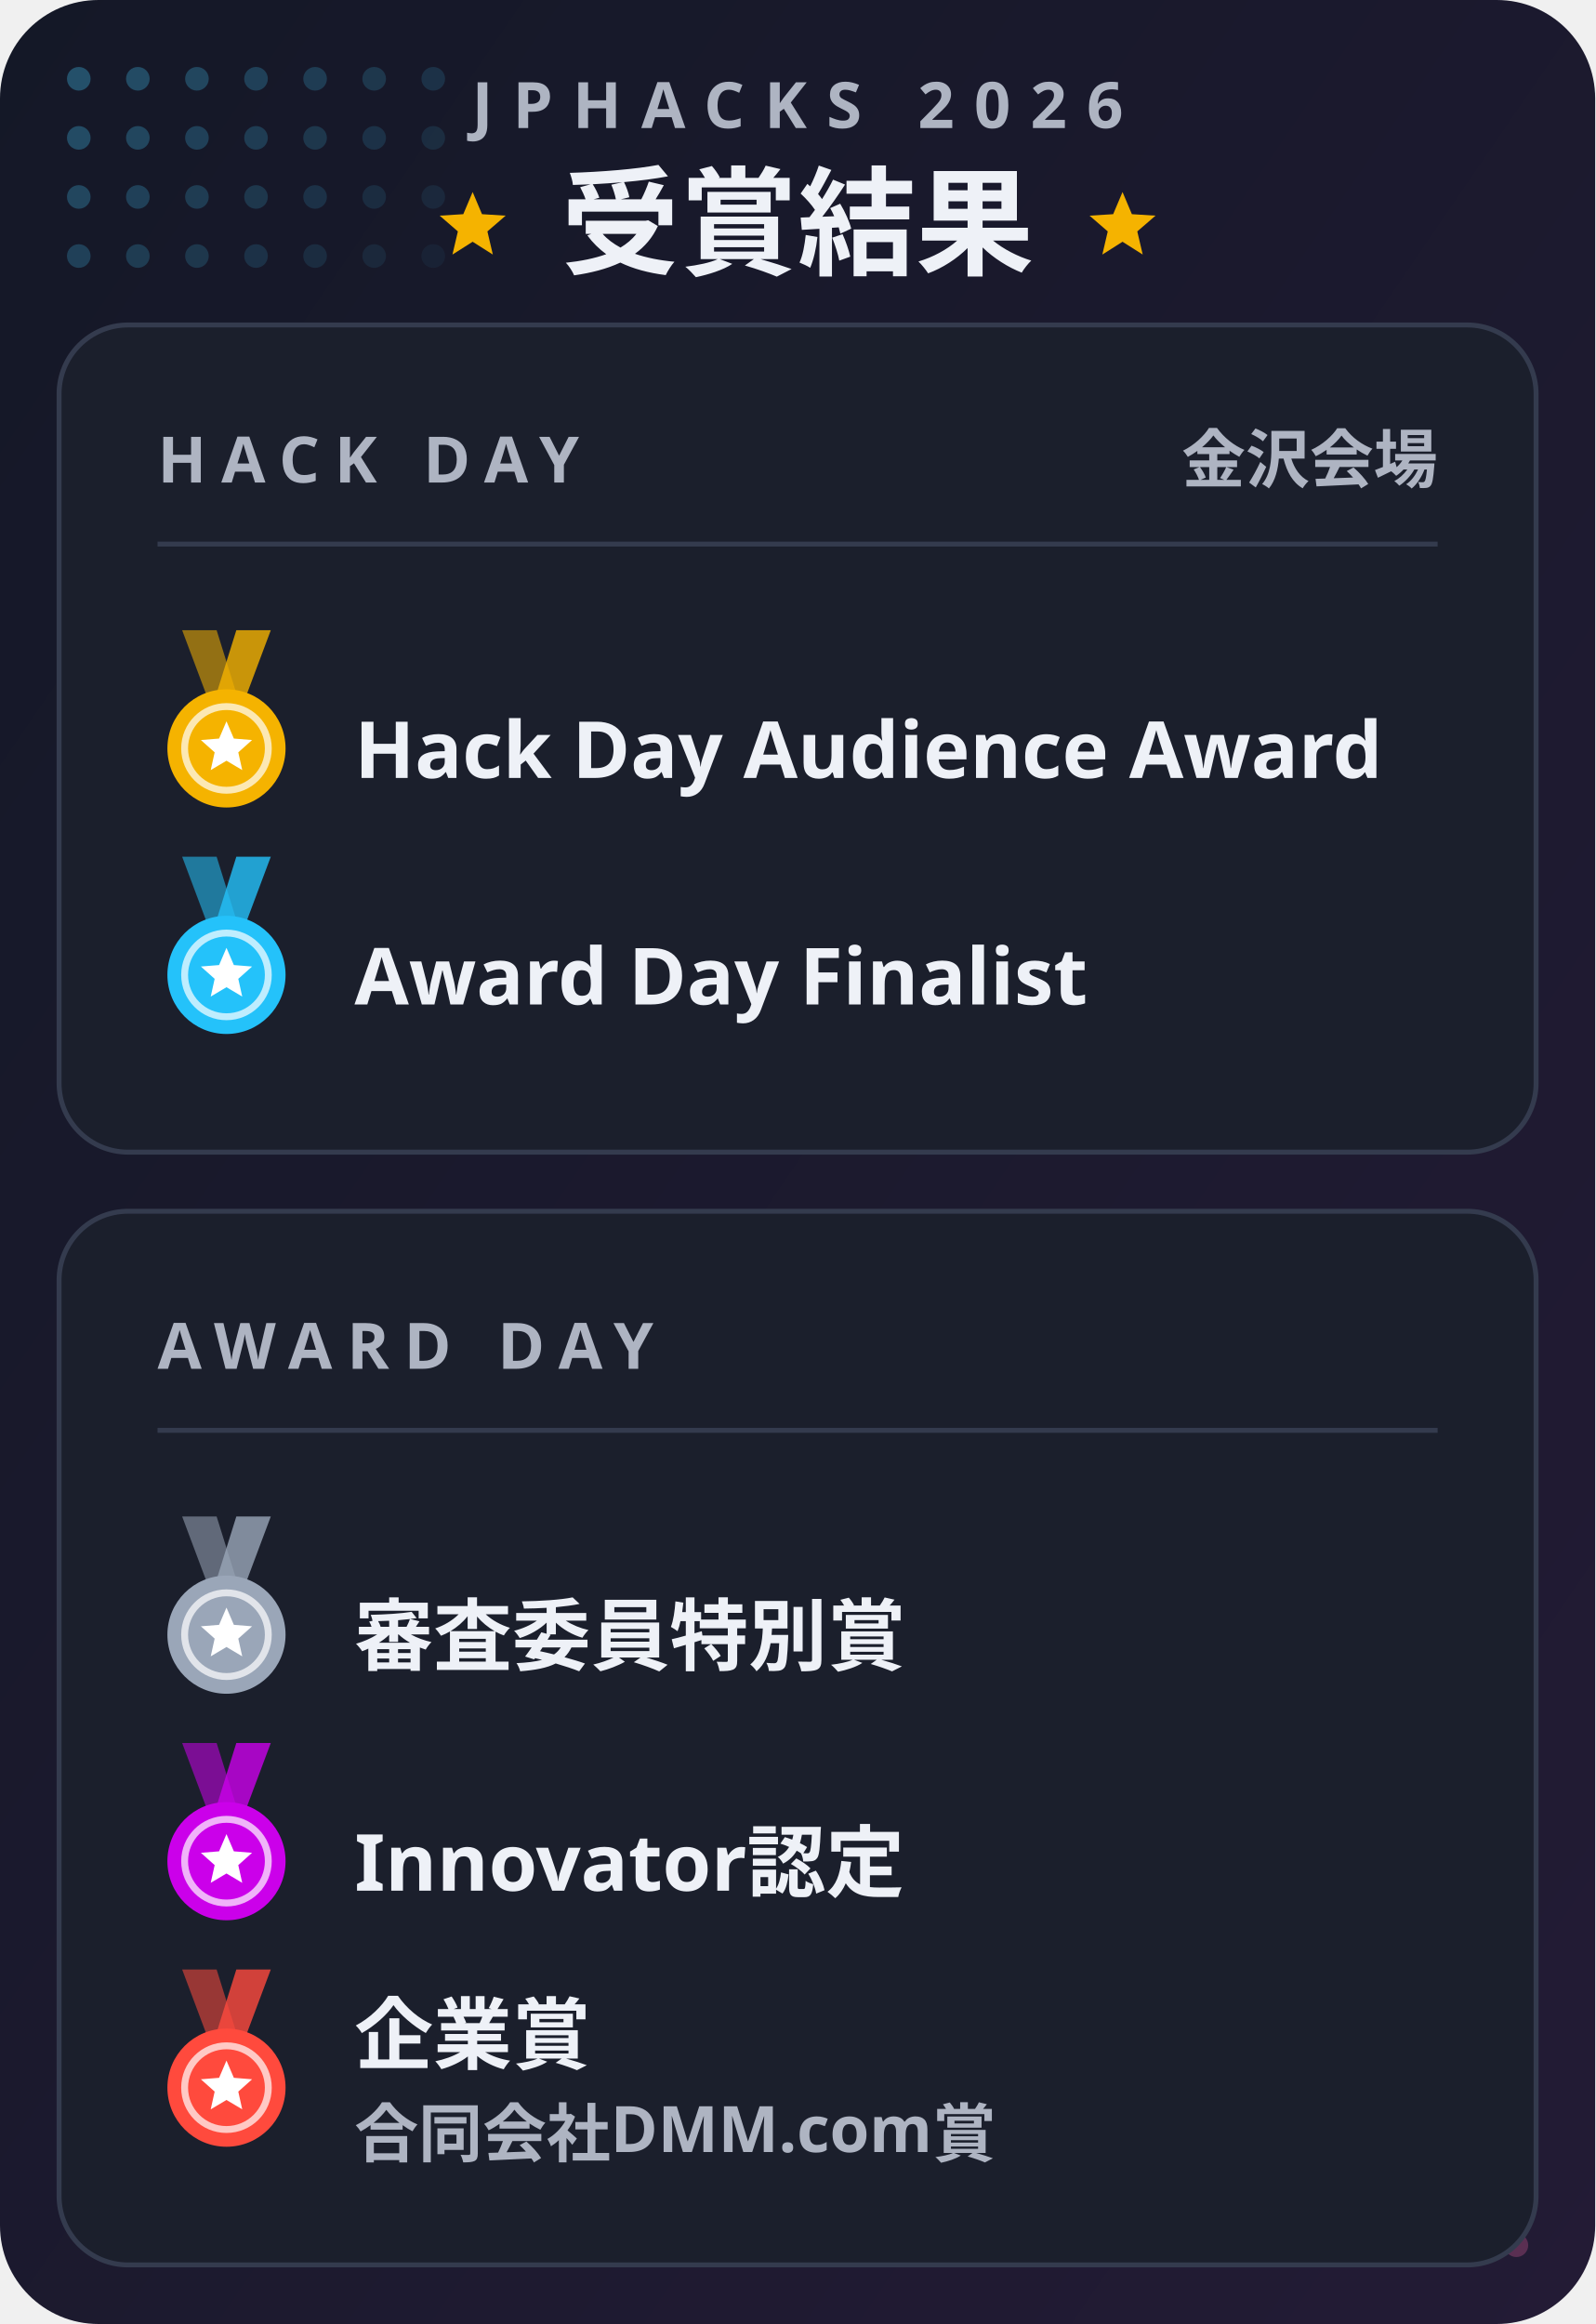
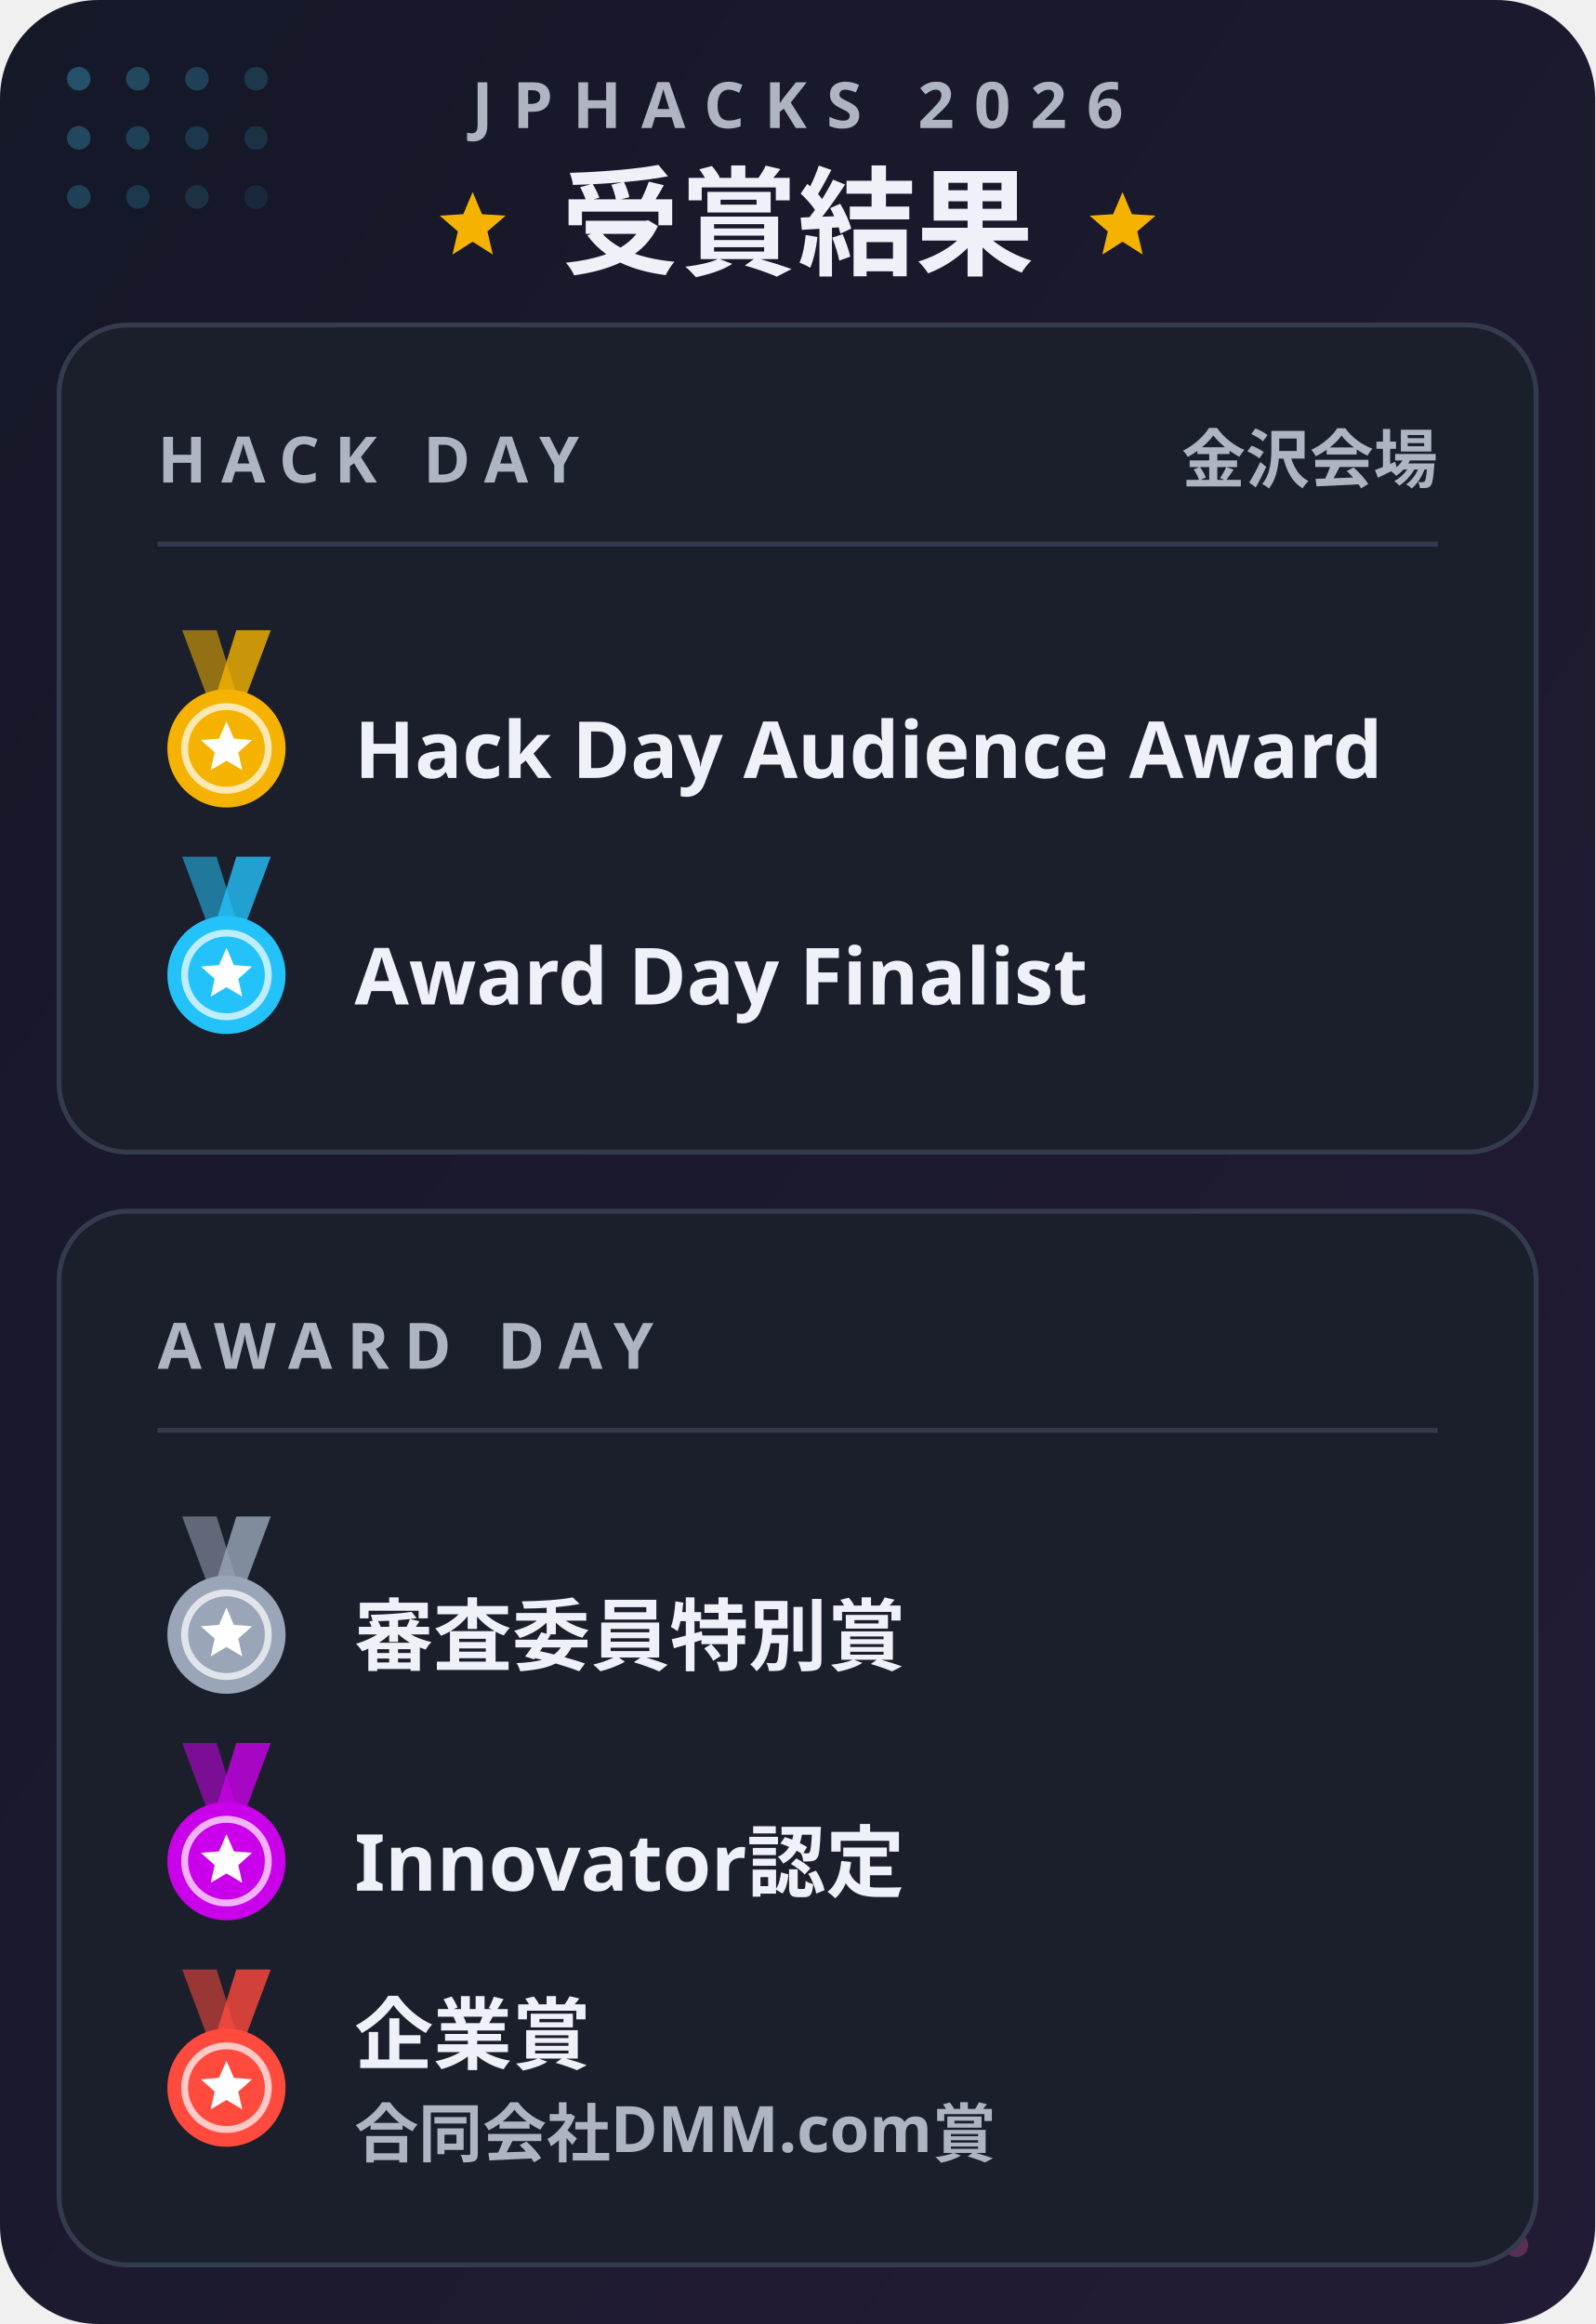
<svg xmlns="http://www.w3.org/2000/svg" viewBox="0 0 324 472" width="324" height="472" role="img">
  <defs>
    <filter id="glow" x="-30%" y="-30%" width="160%" height="160%">
      <feGaussianBlur stdDeviation="1.6" result="b" />
      <feMerge>
        <feMergeNode in="b" />
        <feMergeNode in="SourceGraphic" />
      </feMerge>
    </filter>
    <linearGradient id="brand" x1="0" y1="0" x2="1" y2="0">
      <stop offset="0" stop-color="#C03BFF" />
      <stop offset=".55" stop-color="#6F86FF" />
      <stop offset="1" stop-color="#22C4FA" />
    </linearGradient>
    <linearGradient id="bg" x1="0" y1="0" x2="1" y2="1">
      <stop offset="0" stop-color="#141827" />
      <stop offset="1" stop-color="#231B35" />
    </linearGradient>
    <style>
.jp{font-family:'Hiragino Sans','Hiragino Kaku Gothic ProN','Yu Gothic UI','Yu Gothic','Meiryo','Noto Sans JP','Noto Sans CJK JP',sans-serif}
.disp{font-family:Impact,Haettenschweiler,'Anton','Arial Narrow Bold','Arial Black',sans-serif}
.gh{font-family:-apple-system,BlinkMacSystemFont,'Segoe UI','Noto Sans',Helvetica,Arial,sans-serif}
.rnd{font-family:RcRounded,'Hiragino Maru Gothic ProN','Yu Gothic UI','Noto Sans JP',sans-serif}
.hand{font-family:RcHand,'Hiragino Maru Gothic ProN','Yu Gothic UI','Noto Sans JP',sans-serif}
.mono{font-family:ui-monospace,SFMono-Regular,'Cascadia Mono',Consolas,'Liberation Mono',monospace}

@keyframes bob{0%,100%{transform:translateY(0)}50%{transform:translateY(-5px)}}
@keyframes blink{0%,90%,100%{transform:scaleY(1)}94%{transform:scaleY(.12)}}
@keyframes flow{to{stroke-dashoffset:-28}}
@keyframes pulse{0%,100%{opacity:.55}50%{opacity:1}}
.bob{animation:bob 2.6s ease-in-out infinite}
.eyes{transform-box:fill-box;transform-origin:center;animation:blink 4.8s infinite}
.flow{stroke-dasharray:6 8;animation:flow 1.1s linear infinite}
.pulse{animation:pulse 2.4s ease-in-out infinite}
@media (prefers-reduced-motion:reduce){.bob,.eyes,.flow,.pulse{animation:none}}
</style>
  </defs>
  <rect width="324" height="472" rx="20" fill="url(#bg)" />
  <clipPath id="card">
    <rect width="324" height="472" rx="20" />
  </clipPath>
  <g clip-path="url(#card)">
    <circle cx="16" cy="16" r="2.4" fill="#24506A" opacity="1.00" />
-     <circle cx="28" cy="16" r="2.4" fill="#24506A" opacity="0.91" />
-     <circle cx="40" cy="16" r="2.4" fill="#24506A" opacity="0.82" />
-     <circle cx="52" cy="16" r="2.4" fill="#24506A" opacity="0.73" />
-     <circle cx="64" cy="16" r="2.4" fill="#24506A" opacity="0.64" />
-     <circle cx="76" cy="16" r="2.4" fill="#24506A" opacity="0.55" />
-     <circle cx="88" cy="16" r="2.4" fill="#24506A" opacity="0.45" />
-     <circle cx="16" cy="28" r="2.4" fill="#24506A" opacity="0.91" />
-     <circle cx="28" cy="28" r="2.4" fill="#24506A" opacity="0.82" />
-     <circle cx="40" cy="28" r="2.4" fill="#24506A" opacity="0.73" />
-     <circle cx="52" cy="28" r="2.4" fill="#24506A" opacity="0.64" />
-     <circle cx="64" cy="28" r="2.4" fill="#24506A" opacity="0.55" />
-     <circle cx="76" cy="28" r="2.4" fill="#24506A" opacity="0.45" />
-     <circle cx="88" cy="28" r="2.4" fill="#24506A" opacity="0.36" />
-     <circle cx="16" cy="40" r="2.4" fill="#24506A" opacity="0.82" />
-     <circle cx="28" cy="40" r="2.4" fill="#24506A" opacity="0.73" />
-     <circle cx="40" cy="40" r="2.4" fill="#24506A" opacity="0.64" />
-     <circle cx="52" cy="40" r="2.4" fill="#24506A" opacity="0.55" />
-     <circle cx="64" cy="40" r="2.4" fill="#24506A" opacity="0.45" />
-     <circle cx="76" cy="40" r="2.4" fill="#24506A" opacity="0.36" />
-     <circle cx="88" cy="40" r="2.4" fill="#24506A" opacity="0.27" />
-     <circle cx="16" cy="52" r="2.4" fill="#24506A" opacity="0.73" />
-     <circle cx="28" cy="52" r="2.4" fill="#24506A" opacity="0.64" />
-     <circle cx="40" cy="52" r="2.4" fill="#24506A" opacity="0.55" />
-     <circle cx="52" cy="52" r="2.4" fill="#24506A" opacity="0.45" />
-     <circle cx="64" cy="52" r="2.4" fill="#24506A" opacity="0.36" />
-     <circle cx="76" cy="52" r="2.4" fill="#24506A" opacity="0.27" />
-     <circle cx="88" cy="52" r="2.4" fill="#24506A" opacity="0.18" />
+     <circle cx="28" cy="16" r="2.4" fill="#24506A" opacity="0.86" />
+     <circle cx="40" cy="16" r="2.4" fill="#24506A" opacity="0.71" />
+     <circle cx="52" cy="16" r="2.4" fill="#24506A" opacity="0.57" />
+     <circle cx="16" cy="28" r="2.4" fill="#24506A" opacity="0.86" />
+     <circle cx="28" cy="28" r="2.4" fill="#24506A" opacity="0.71" />
+     <circle cx="40" cy="28" r="2.4" fill="#24506A" opacity="0.57" />
+     <circle cx="52" cy="28" r="2.4" fill="#24506A" opacity="0.43" />
+     <circle cx="16" cy="40" r="2.4" fill="#24506A" opacity="0.71" />
+     <circle cx="28" cy="40" r="2.4" fill="#24506A" opacity="0.57" />
+     <circle cx="40" cy="40" r="2.4" fill="#24506A" opacity="0.43" />
+     <circle cx="52" cy="40" r="2.4" fill="#24506A" opacity="0.29" />
    <g transform="translate(324 472) scale(-1 -1)">
      <circle cx="16" cy="16" r="2.4" fill="#5A2F52" opacity="1.00" />
      <circle cx="28" cy="16" r="2.4" fill="#5A2F52" opacity="0.91" />
      <circle cx="40" cy="16" r="2.4" fill="#5A2F52" opacity="0.82" />
      <circle cx="52" cy="16" r="2.4" fill="#5A2F52" opacity="0.73" />
      <circle cx="64" cy="16" r="2.4" fill="#5A2F52" opacity="0.64" />
      <circle cx="76" cy="16" r="2.4" fill="#5A2F52" opacity="0.55" />
      <circle cx="88" cy="16" r="2.4" fill="#5A2F52" opacity="0.45" />
      <circle cx="16" cy="28" r="2.4" fill="#5A2F52" opacity="0.91" />
      <circle cx="28" cy="28" r="2.4" fill="#5A2F52" opacity="0.82" />
      <circle cx="40" cy="28" r="2.4" fill="#5A2F52" opacity="0.73" />
      <circle cx="52" cy="28" r="2.4" fill="#5A2F52" opacity="0.64" />
      <circle cx="64" cy="28" r="2.4" fill="#5A2F52" opacity="0.55" />
      <circle cx="76" cy="28" r="2.4" fill="#5A2F52" opacity="0.45" />
      <circle cx="88" cy="28" r="2.4" fill="#5A2F52" opacity="0.36" />
      <circle cx="16" cy="40" r="2.4" fill="#5A2F52" opacity="0.82" />
      <circle cx="28" cy="40" r="2.4" fill="#5A2F52" opacity="0.73" />
      <circle cx="40" cy="40" r="2.4" fill="#5A2F52" opacity="0.64" />
      <circle cx="52" cy="40" r="2.4" fill="#5A2F52" opacity="0.55" />
      <circle cx="64" cy="40" r="2.4" fill="#5A2F52" opacity="0.45" />
      <circle cx="76" cy="40" r="2.4" fill="#5A2F52" opacity="0.36" />
      <circle cx="88" cy="40" r="2.4" fill="#5A2F52" opacity="0.27" />
      <circle cx="16" cy="52" r="2.4" fill="#5A2F52" opacity="0.73" />
      <circle cx="28" cy="52" r="2.4" fill="#5A2F52" opacity="0.64" />
      <circle cx="40" cy="52" r="2.4" fill="#5A2F52" opacity="0.55" />
      <circle cx="52" cy="52" r="2.4" fill="#5A2F52" opacity="0.45" />
      <circle cx="64" cy="52" r="2.4" fill="#5A2F52" opacity="0.36" />
      <circle cx="76" cy="52" r="2.4" fill="#5A2F52" opacity="0.27" />
      <circle cx="88" cy="52" r="2.4" fill="#5A2F52" opacity="0.18" />
    </g>
  </g>
  <text x="162.0" y="26" class="gh" font-size="13" font-weight="700" fill="#AEB4C2" text-anchor="middle" letter-spacing="4">JPHACKS 2026</text>
  <text x="162.0" y="54" class="gh" font-size="24" font-weight="700" fill="#EEF1F7" text-anchor="middle">受賞結果</text>
  <polygon points="96.0,39.0 97.9,43.5 102.7,43.8 99.0,47.0 100.1,51.7 96.0,49.1 91.9,51.7 93.0,47.0 89.3,43.8 94.1,43.5" fill="#F5B300" opacity="1.0" />
  <polygon points="228.0,39.0 229.9,43.5 234.7,43.8 231.0,47.0 232.1,51.7 228.0,49.1 223.9,51.7 225.0,47.0 221.3,43.8 226.1,43.5" fill="#F5B300" opacity="1.0" />
  <rect x="12" y="66" width="300" height="168" rx="14" fill="#1B1F2C" stroke="#343B4E" />
  <text x="32" y="98" class="gh" font-size="13" font-weight="700" fill="#AEB4C2" text-anchor="start" letter-spacing="3">HACK DAY</text>
  <text x="292" y="98" class="gh" font-size="13" font-weight="600" fill="#AEB4C2" text-anchor="end">金沢会場</text>
  <rect x="32" y="110" width="260" height="1" fill="#343B4E" />
  <path d="M37 128L43 144L49 144L44 128Z" fill="#F5B300" opacity=".55" />
  <path d="M55 128L49 144L43 144L48 128Z" fill="#F5B300" opacity=".8" />
  <circle cx="46" cy="152" r="12" fill="#F5B300" />
  <circle cx="46" cy="152" r="8.5" fill="none" stroke="#FFFFFF" stroke-width="1.4" opacity=".7" />
  <polygon points="46.0,146.5 47.5,150.0 51.2,150.3 48.4,152.8 49.2,156.4 46.0,154.5 42.8,156.4 43.6,152.8 40.8,150.3 44.5,150.0" fill="#FFFFFF" opacity="1.0" />
  <text x="72" y="158" class="gh" font-size="16" font-weight="700" fill="#EEF1F7" text-anchor="start">Hack Day Audience Award</text>
  <path d="M37 174L43 190L49 190L44 174Z" fill="#24C2FA" opacity=".55" />
  <path d="M55 174L49 190L43 190L48 174Z" fill="#24C2FA" opacity=".8" />
  <circle cx="46" cy="198" r="12" fill="#24C2FA" />
  <circle cx="46" cy="198" r="8.5" fill="none" stroke="#FFFFFF" stroke-width="1.4" opacity=".7" />
  <polygon points="46.0,192.5 47.5,196.0 51.2,196.3 48.4,198.8 49.2,202.4 46.0,200.5 42.8,202.4 43.6,198.8 40.8,196.3 44.5,196.0" fill="#FFFFFF" opacity="1.0" />
  <text x="72" y="204" class="gh" font-size="16" font-weight="700" fill="#EEF1F7" text-anchor="start">Award Day Finalist</text>
  <rect x="12" y="246" width="300" height="214" rx="14" fill="#1B1F2C" stroke="#343B4E" />
  <text x="32" y="278" class="gh" font-size="13" font-weight="700" fill="#AEB4C2" text-anchor="start" letter-spacing="3">AWARD DAY</text>
  <rect x="32" y="290" width="260" height="1" fill="#343B4E" />
  <path d="M37 308L43 324L49 324L44 308Z" fill="#9AA6B8" opacity=".55" />
  <path d="M55 308L49 324L43 324L48 308Z" fill="#9AA6B8" opacity=".8" />
  <circle cx="46" cy="332" r="12" fill="#9AA6B8" />
  <circle cx="46" cy="332" r="8.5" fill="none" stroke="#FFFFFF" stroke-width="1.4" opacity=".7" />
  <polygon points="46.0,326.5 47.5,330.0 51.2,330.3 48.4,332.8 49.2,336.4 46.0,334.5 42.8,336.4 43.6,332.8 40.8,330.3 44.5,330.0" fill="#FFFFFF" opacity="1.0" />
  <text x="72" y="338" class="gh" font-size="16" font-weight="700" fill="#EEF1F7" text-anchor="start">審査委員特別賞</text>
  <path d="M37 354L43 370L49 370L44 354Z" fill="#CB00EA" opacity=".55" />
  <path d="M55 354L49 370L43 370L48 354Z" fill="#CB00EA" opacity=".8" />
  <circle cx="46" cy="378" r="12" fill="#CB00EA" />
  <circle cx="46" cy="378" r="8.5" fill="none" stroke="#FFFFFF" stroke-width="1.4" opacity=".7" />
  <polygon points="46.0,372.5 47.5,376.0 51.2,376.3 48.4,378.8 49.2,382.4 46.0,380.5 42.8,382.4 43.6,378.8 40.8,376.3 44.5,376.0" fill="#FFFFFF" opacity="1.0" />
  <text x="72" y="384" class="gh" font-size="16" font-weight="700" fill="#EEF1F7" text-anchor="start">Innovator認定</text>
  <path d="M37 400L43 416L49 416L44 400Z" fill="#FF4A3D" opacity=".55" />
  <path d="M55 400L49 416L43 416L48 400Z" fill="#FF4A3D" opacity=".8" />
  <circle cx="46" cy="424" r="12" fill="#FF4A3D" />
  <circle cx="46" cy="424" r="8.5" fill="none" stroke="#FFFFFF" stroke-width="1.4" opacity=".7" />
  <polygon points="46.0,418.5 47.5,422.0 51.2,422.3 48.4,424.8 49.2,428.4 46.0,426.5 42.8,428.4 43.6,424.8 40.8,422.3 44.5,422.0" fill="#FFFFFF" opacity="1.0" />
  <text x="72" y="419" class="gh" font-size="16" font-weight="700" fill="#EEF1F7" text-anchor="start">企業賞</text>
  <text x="72" y="438" class="gh" font-size="13" font-weight="600" fill="#AEB4C2" text-anchor="start">合同会社DMM.com賞</text>
</svg>
